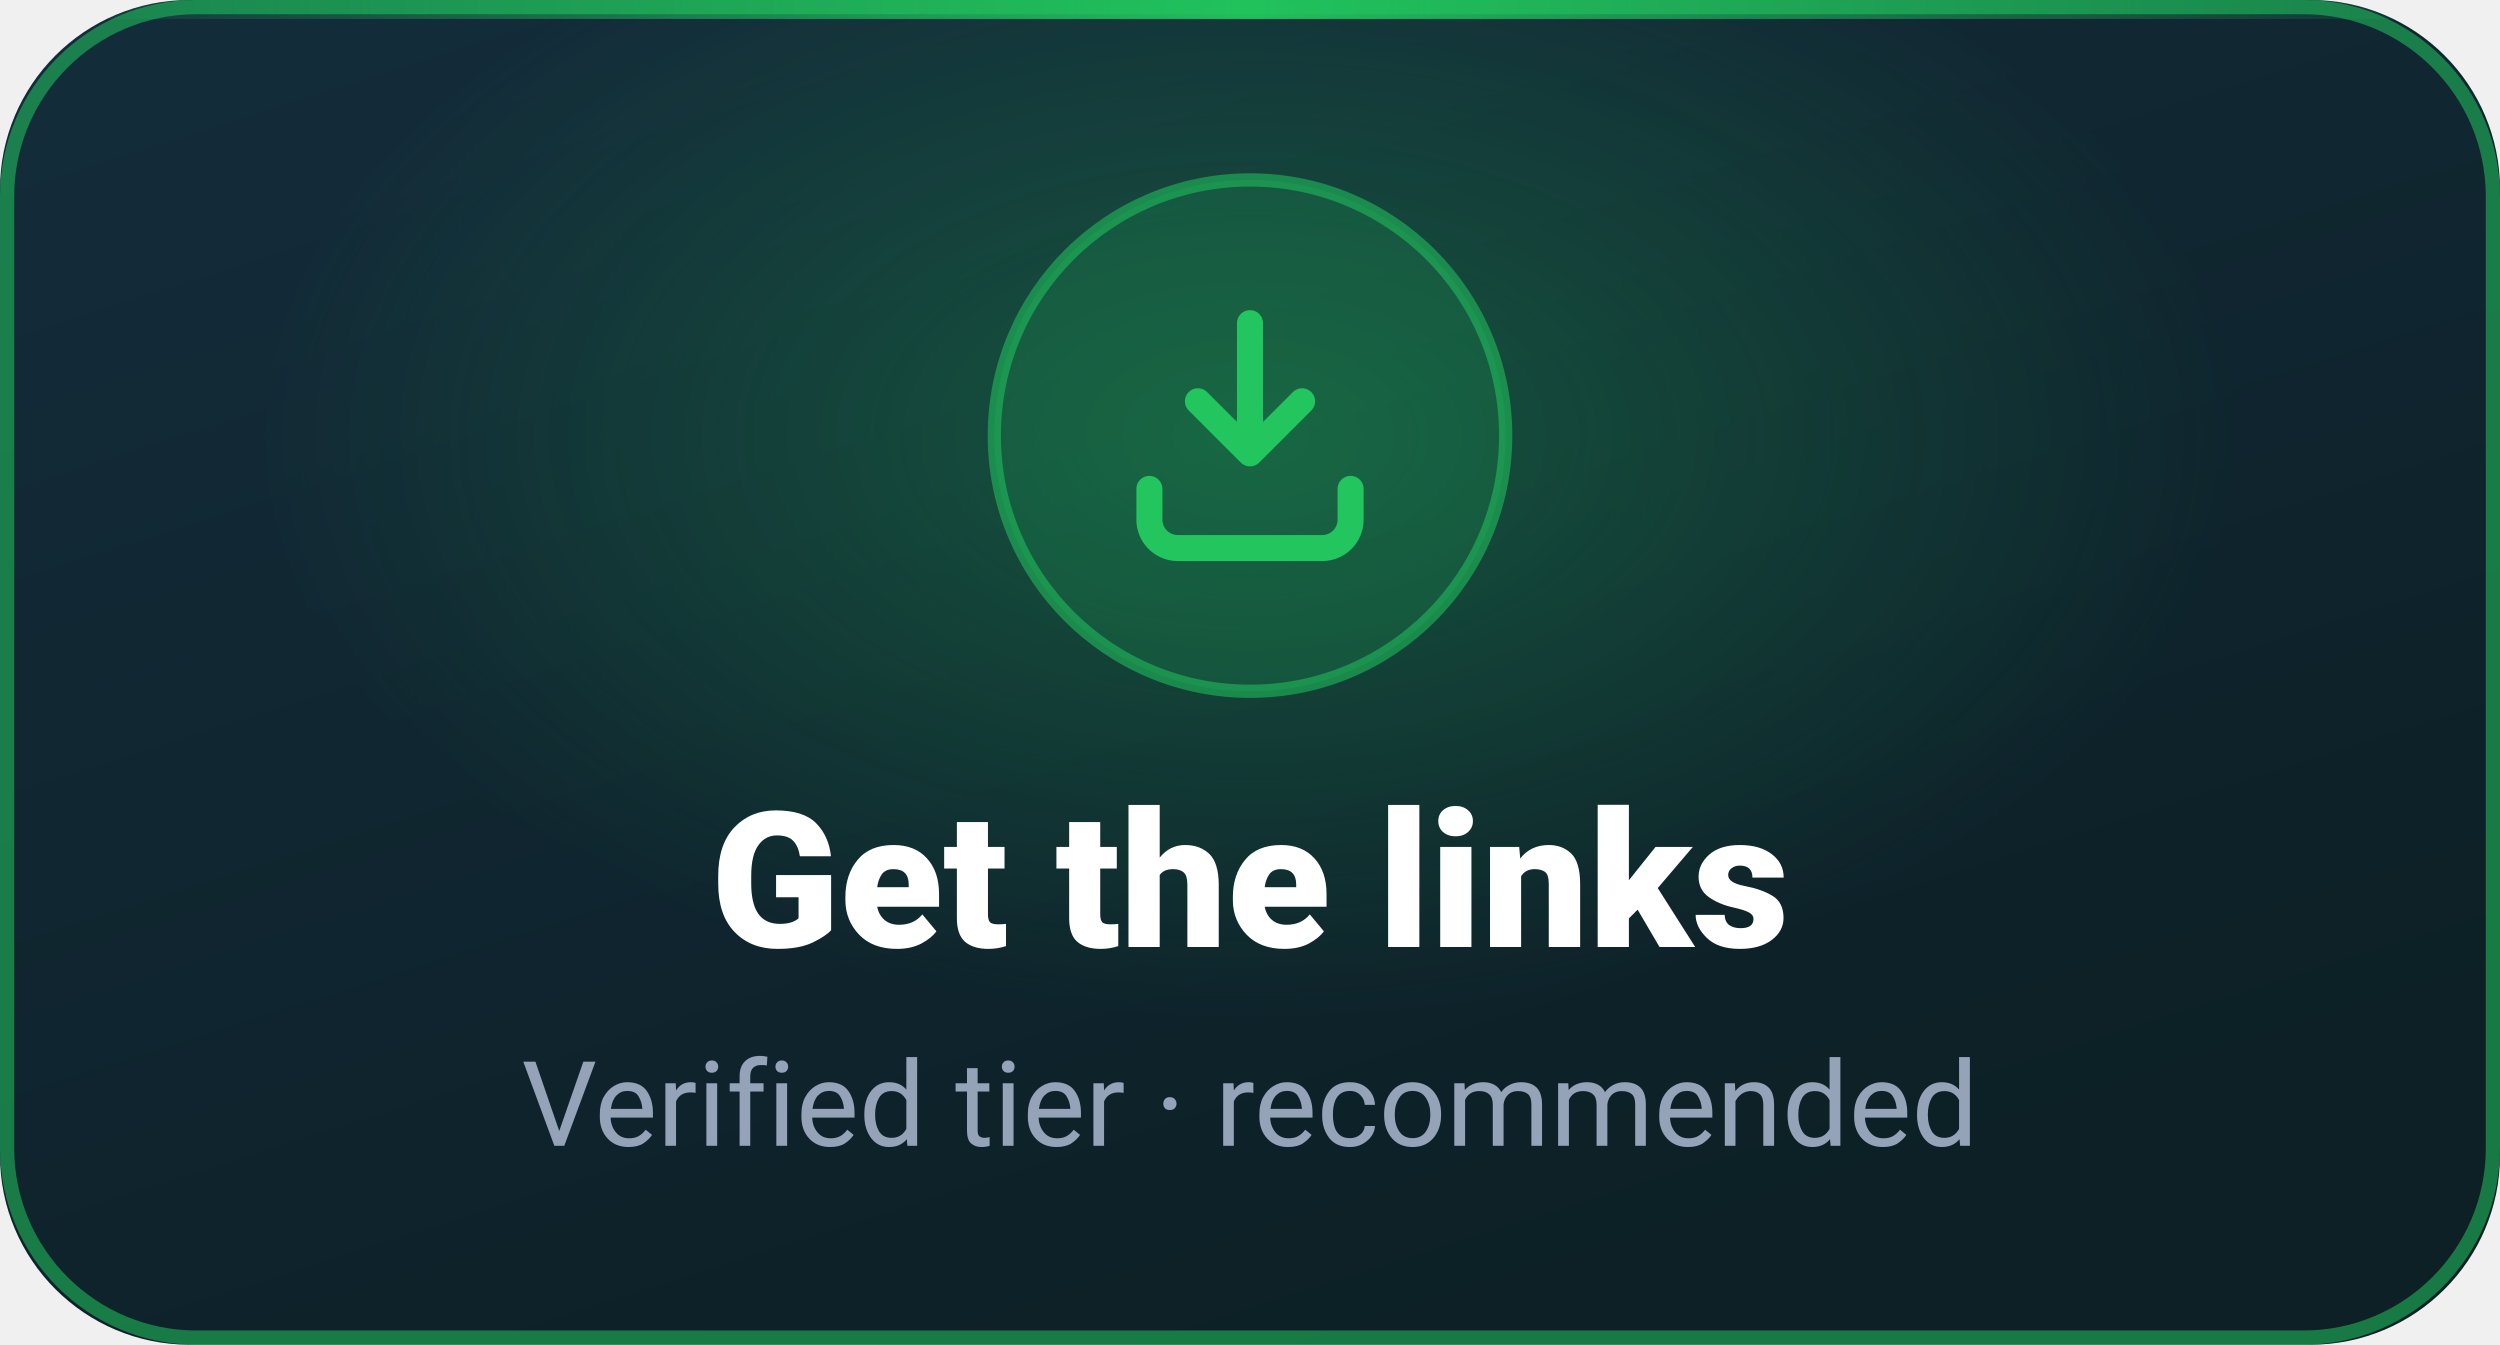
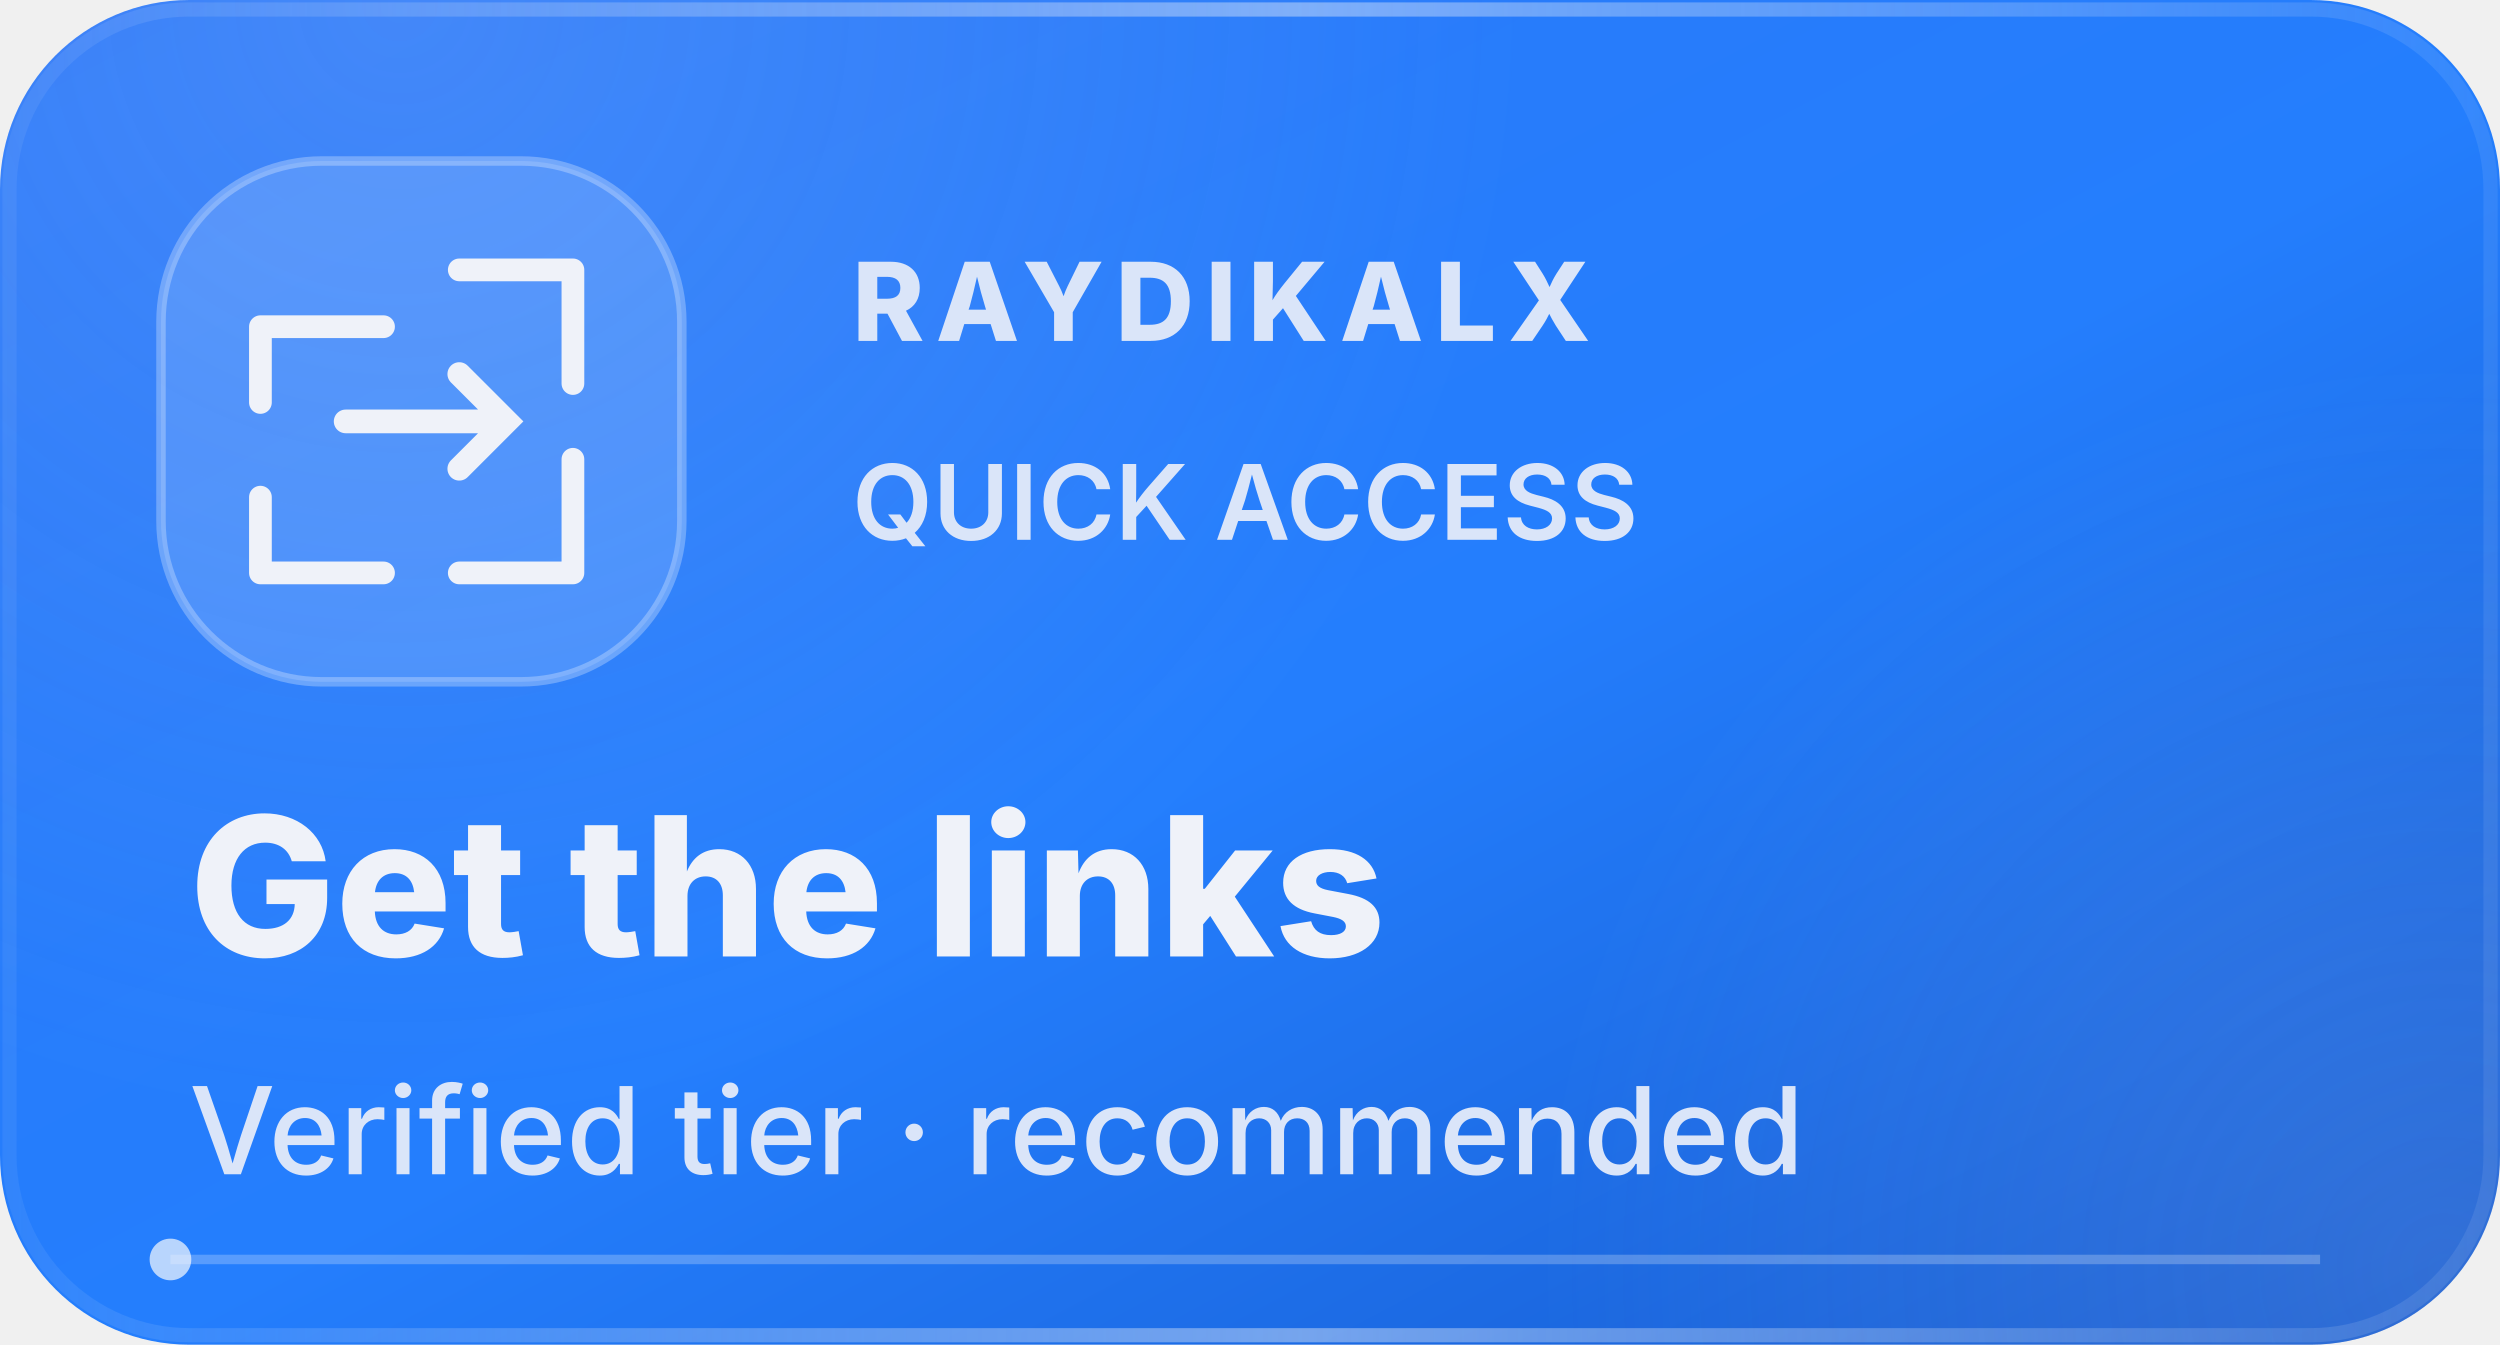
- <svg xmlns="http://www.w3.org/2000/svg" viewBox="0 0 264 142" width="264" height="142" role="img" aria-label="Jump to the subscription links">
+ <svg xmlns="http://www.w3.org/2000/svg" width="264" height="142" viewBox="0 0 264 142" role="img" aria-labelledby="title desc">
  <defs>
-     <linearGradient id="cg" x1="0" y1="0" x2=".6" y2="1">
-       <stop offset="0" stop-color="#131F38" />
-       <stop offset="1" stop-color="#0B1120" />
+     <linearGradient id="blue" x1="0" y1="0" x2="1" y2="1">
+       <stop offset="0" stop-color="#2C78F8" />
+       <stop offset=".53" stop-color="#247EFD" />
+       <stop offset="1" stop-color="#1559CD" />
    </linearGradient>
-     <linearGradient id="cs" x1="0" y1="0" x2="1" y2="0">
-       <stop offset="0" stop-color="#22C55E" stop-opacity="0" />
-       <stop offset=".5" stop-color="#22C55E" stop-opacity=".20" />
-       <stop offset="1" stop-color="#22C55E" stop-opacity="0" />
+     <linearGradient id="stroke" x1="0" y1="0" x2="1" y2="0">
+       <stop stop-color="#EFF2F9" stop-opacity=".06" />
+       <stop offset=".52" stop-color="#EFF2F9" stop-opacity=".42" />
+       <stop offset="1" stop-color="#EFF2F9" stop-opacity=".08" />
    </linearGradient>
-     <linearGradient id="ct" x1="0" y1="0" x2="1" y2="0">
-       <stop offset="0" stop-color="#22C55E" stop-opacity="0" />
-       <stop offset=".5" stop-color="#22C55E" stop-opacity=".95" />
-       <stop offset="1" stop-color="#22C55E" stop-opacity="0" />
-     </linearGradient>
-     <radialGradient id="cr" cx=".5" cy=".5" r=".5">
-       <stop offset="0" stop-color="#22C55E" stop-opacity=".30" />
-       <stop offset="1" stop-color="#22C55E" stop-opacity="0" />
+     <radialGradient id="soft">
+       <stop stop-color="#DAE5F9" stop-opacity=".14" />
+       <stop offset="1" stop-color="#DAE5F9" stop-opacity="0" />
    </radialGradient>
-     <clipPath id="cc">
-       <rect width="264" height="142" rx="20" />
+     <clipPath id="mask">
+       <rect x="0" y="0" width="264" height="142" rx="20" />
    </clipPath>
  </defs>
-   <g clip-path="url(#cc)">
-     <rect width="264" height="142" fill="url(#cg)" />
-     <rect width="264" height="142" fill="#22C55E" fill-opacity=".085" />
-     <ellipse cx="132" cy="46" rx="105" ry="62" fill="url(#cr)" />
-     <rect x="-120" y="0" width="120" height="142" fill="url(#cs)">
-       <animate attributeName="x" values="-120;264" dur="3.6s" repeatCount="indefinite" />
-     </rect>
-     <rect x="0" y="0" width="264" height="2" fill="url(#ct)" />
-     <circle cx="132" cy="46" r="27" fill="#22C55E" fill-opacity=".16" />
-     <circle cx="132" cy="46" r="27" fill="none" stroke="#22C55E" stroke-opacity=".55" stroke-width="1.4">
-       <animate attributeName="r" values="27;33" dur="2.8s" repeatCount="indefinite" />
-       <animate attributeName="stroke-opacity" values=".55;0" dur="2.8s" repeatCount="indefinite" />
+   <g clip-path="url(#mask)">
+     <rect x="0" y="0" width="264" height="142" fill="url(#blue)" />
+     <circle cx="42" cy="0" r="120" fill="url(#soft)" />
+     <circle cx="258" cy="134" r="96" fill="url(#soft)" />
+     <rect x="1" y="1" width="262" height="140" rx="19" fill="none" stroke="url(#stroke)" stroke-width="1.5" />
+     <rect x="17" y="17" width="55" height="55" rx="17" fill="white" fill-opacity=".14" stroke="white" stroke-opacity=".28" />
+     <g transform="translate(44.5 44.5)">
+       <path d="M-17 -2v-8h13M4 -16h12v12M-17 8v8h13M4 16h12V4" stroke="#EFF2F9" stroke-width="2.4" fill="none" stroke-linecap="round" stroke-linejoin="round" />
+       <path d="M-8 0h17m-5-5 5 5-5 5" stroke="#EFF2F9" stroke-width="2.5" fill="none" stroke-linecap="round" />
+     </g>
+     <text x="90" y="36" font-family="'Segoe UI',Inter,Arial,'DejaVu Sans',sans-serif" font-size="11.5" font-weight="790" fill="#DAE5F9" letter-spacing="1.2">RAYDIKALX</text>
+     <text x="90" y="57" font-family="'Segoe UI',Inter,Arial,'DejaVu Sans',sans-serif" font-size="11" font-weight="580" fill="#DAE5F9">QUICK ACCESS</text>
+     <text x="20" y="101" font-family="'Segoe UI',Inter,Arial,'DejaVu Sans',sans-serif" font-size="20.5" font-weight="780" fill="#EFF2F9">Get the links</text>
+     <text x="20" y="124" font-family="'Segoe UI',Inter,Arial,'DejaVu Sans',sans-serif" font-size="12.8" font-weight="545" fill="#DAE5F9">Verified tier · recommended</text>
+     <path d="M18 133H245" stroke="#F7F9FD" stroke-opacity=".25" />
+     <circle cx="18" cy="133" r="2.2" fill="#F7F9FD" opacity=".7">
+       <animate attributeName="cx" values="18;245" dur="6.8s" begin="0s" repeatCount="indefinite" />
+       <animate attributeName="opacity" values="0;1;0" dur="6.8s" begin="0s" repeatCount="indefinite" />
    </circle>
-     <g transform="translate(117,31) scale(1.25)" fill="#22C55E" color="#22C55E">
-       <path d="M12 2.5v11m0 0 4.4-4.4M12 13.5 7.6 9.1" fill="none" stroke="currentColor" stroke-width="2.2" stroke-linecap="round" stroke-linejoin="round" />
-       <path d="M3.5 16.5v2.6a2.4 2.4 0 0 0 2.4 2.4h12.2a2.4 2.4 0 0 0 2.4-2.4v-2.6" fill="none" stroke="currentColor" stroke-width="2.2" stroke-linecap="round" />
-     </g>
-     <text x="132" y="100" text-anchor="middle" font-family="-apple-system,BlinkMacSystemFont,'Segoe UI',Roboto,'Helvetica Neue',Arial,'DejaVu Sans',sans-serif" font-size="20" font-weight="800" fill="#FFFFFF">Get the links</text>
-     <text x="132" y="121" text-anchor="middle" font-family="-apple-system,BlinkMacSystemFont,'Segoe UI',Roboto,'Helvetica Neue',Arial,'DejaVu Sans',sans-serif" font-size="12.5" fill="#94A3B8">Verified tier · recommended</text>
  </g>
-   <rect x=".75" y=".75" width="262.5" height="140.5" rx="20" fill="none" stroke="#22C55E" stroke-opacity=".55" stroke-width="1.5" />
</svg>
